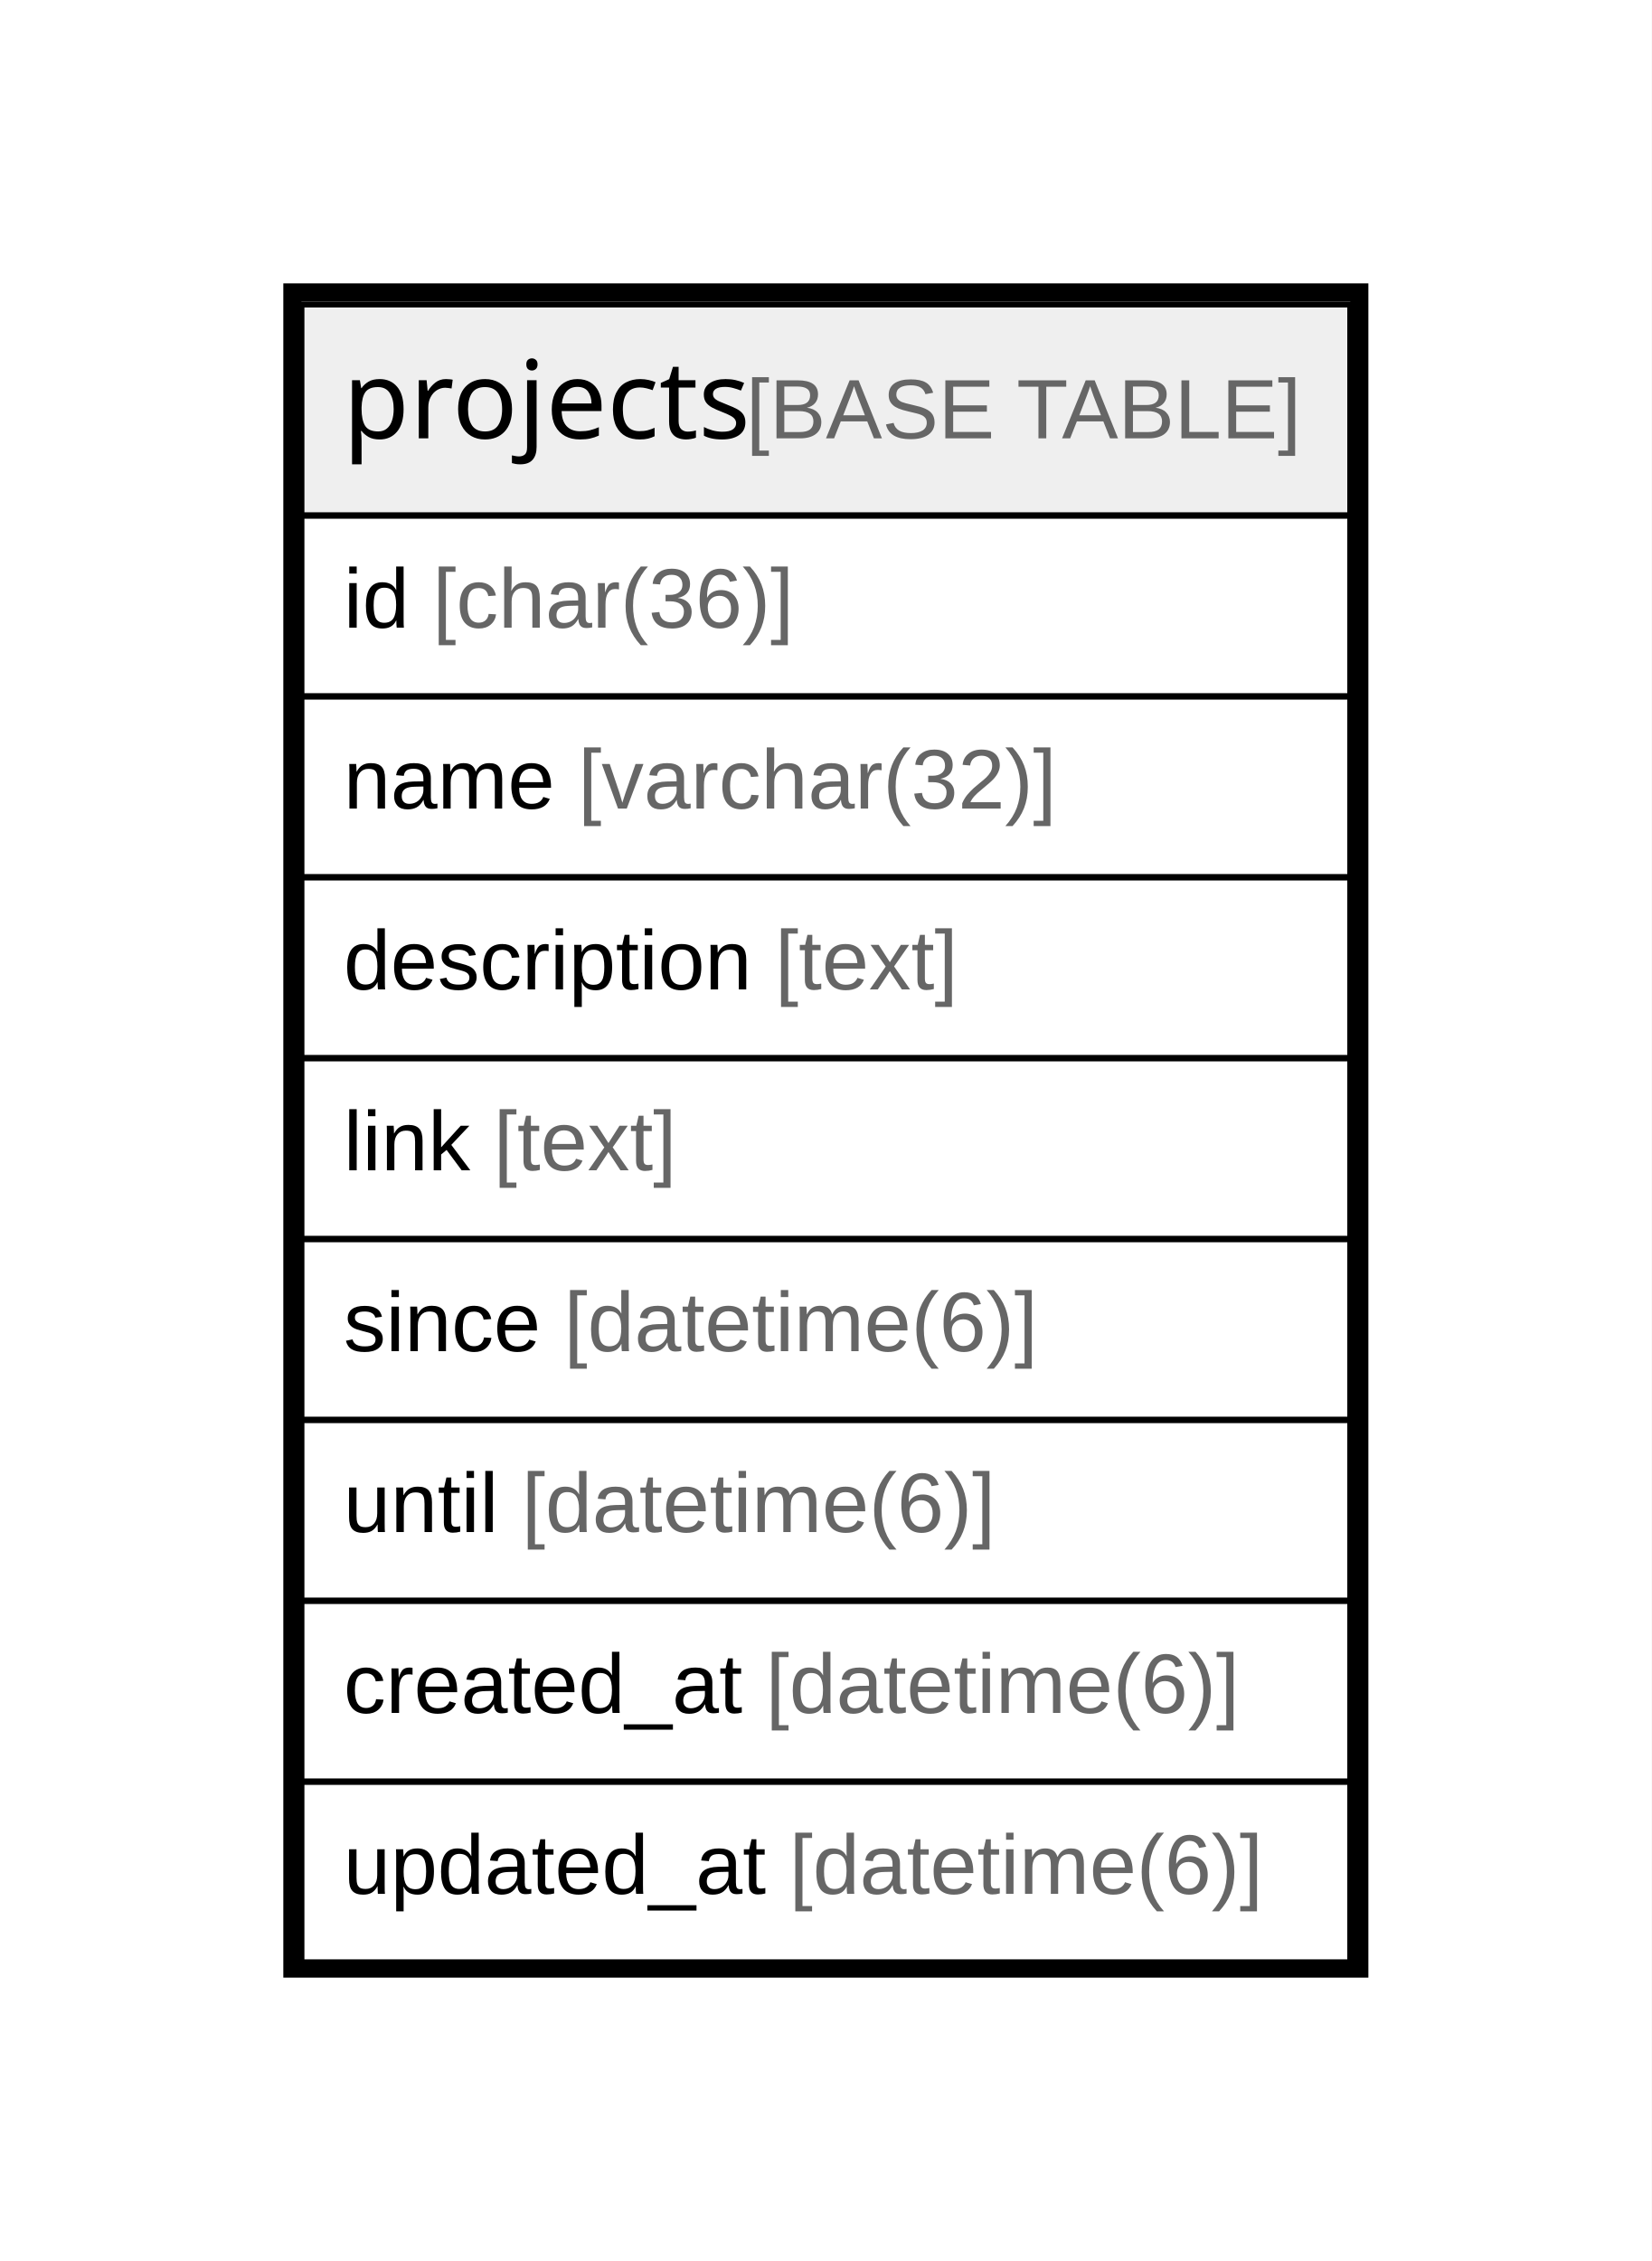
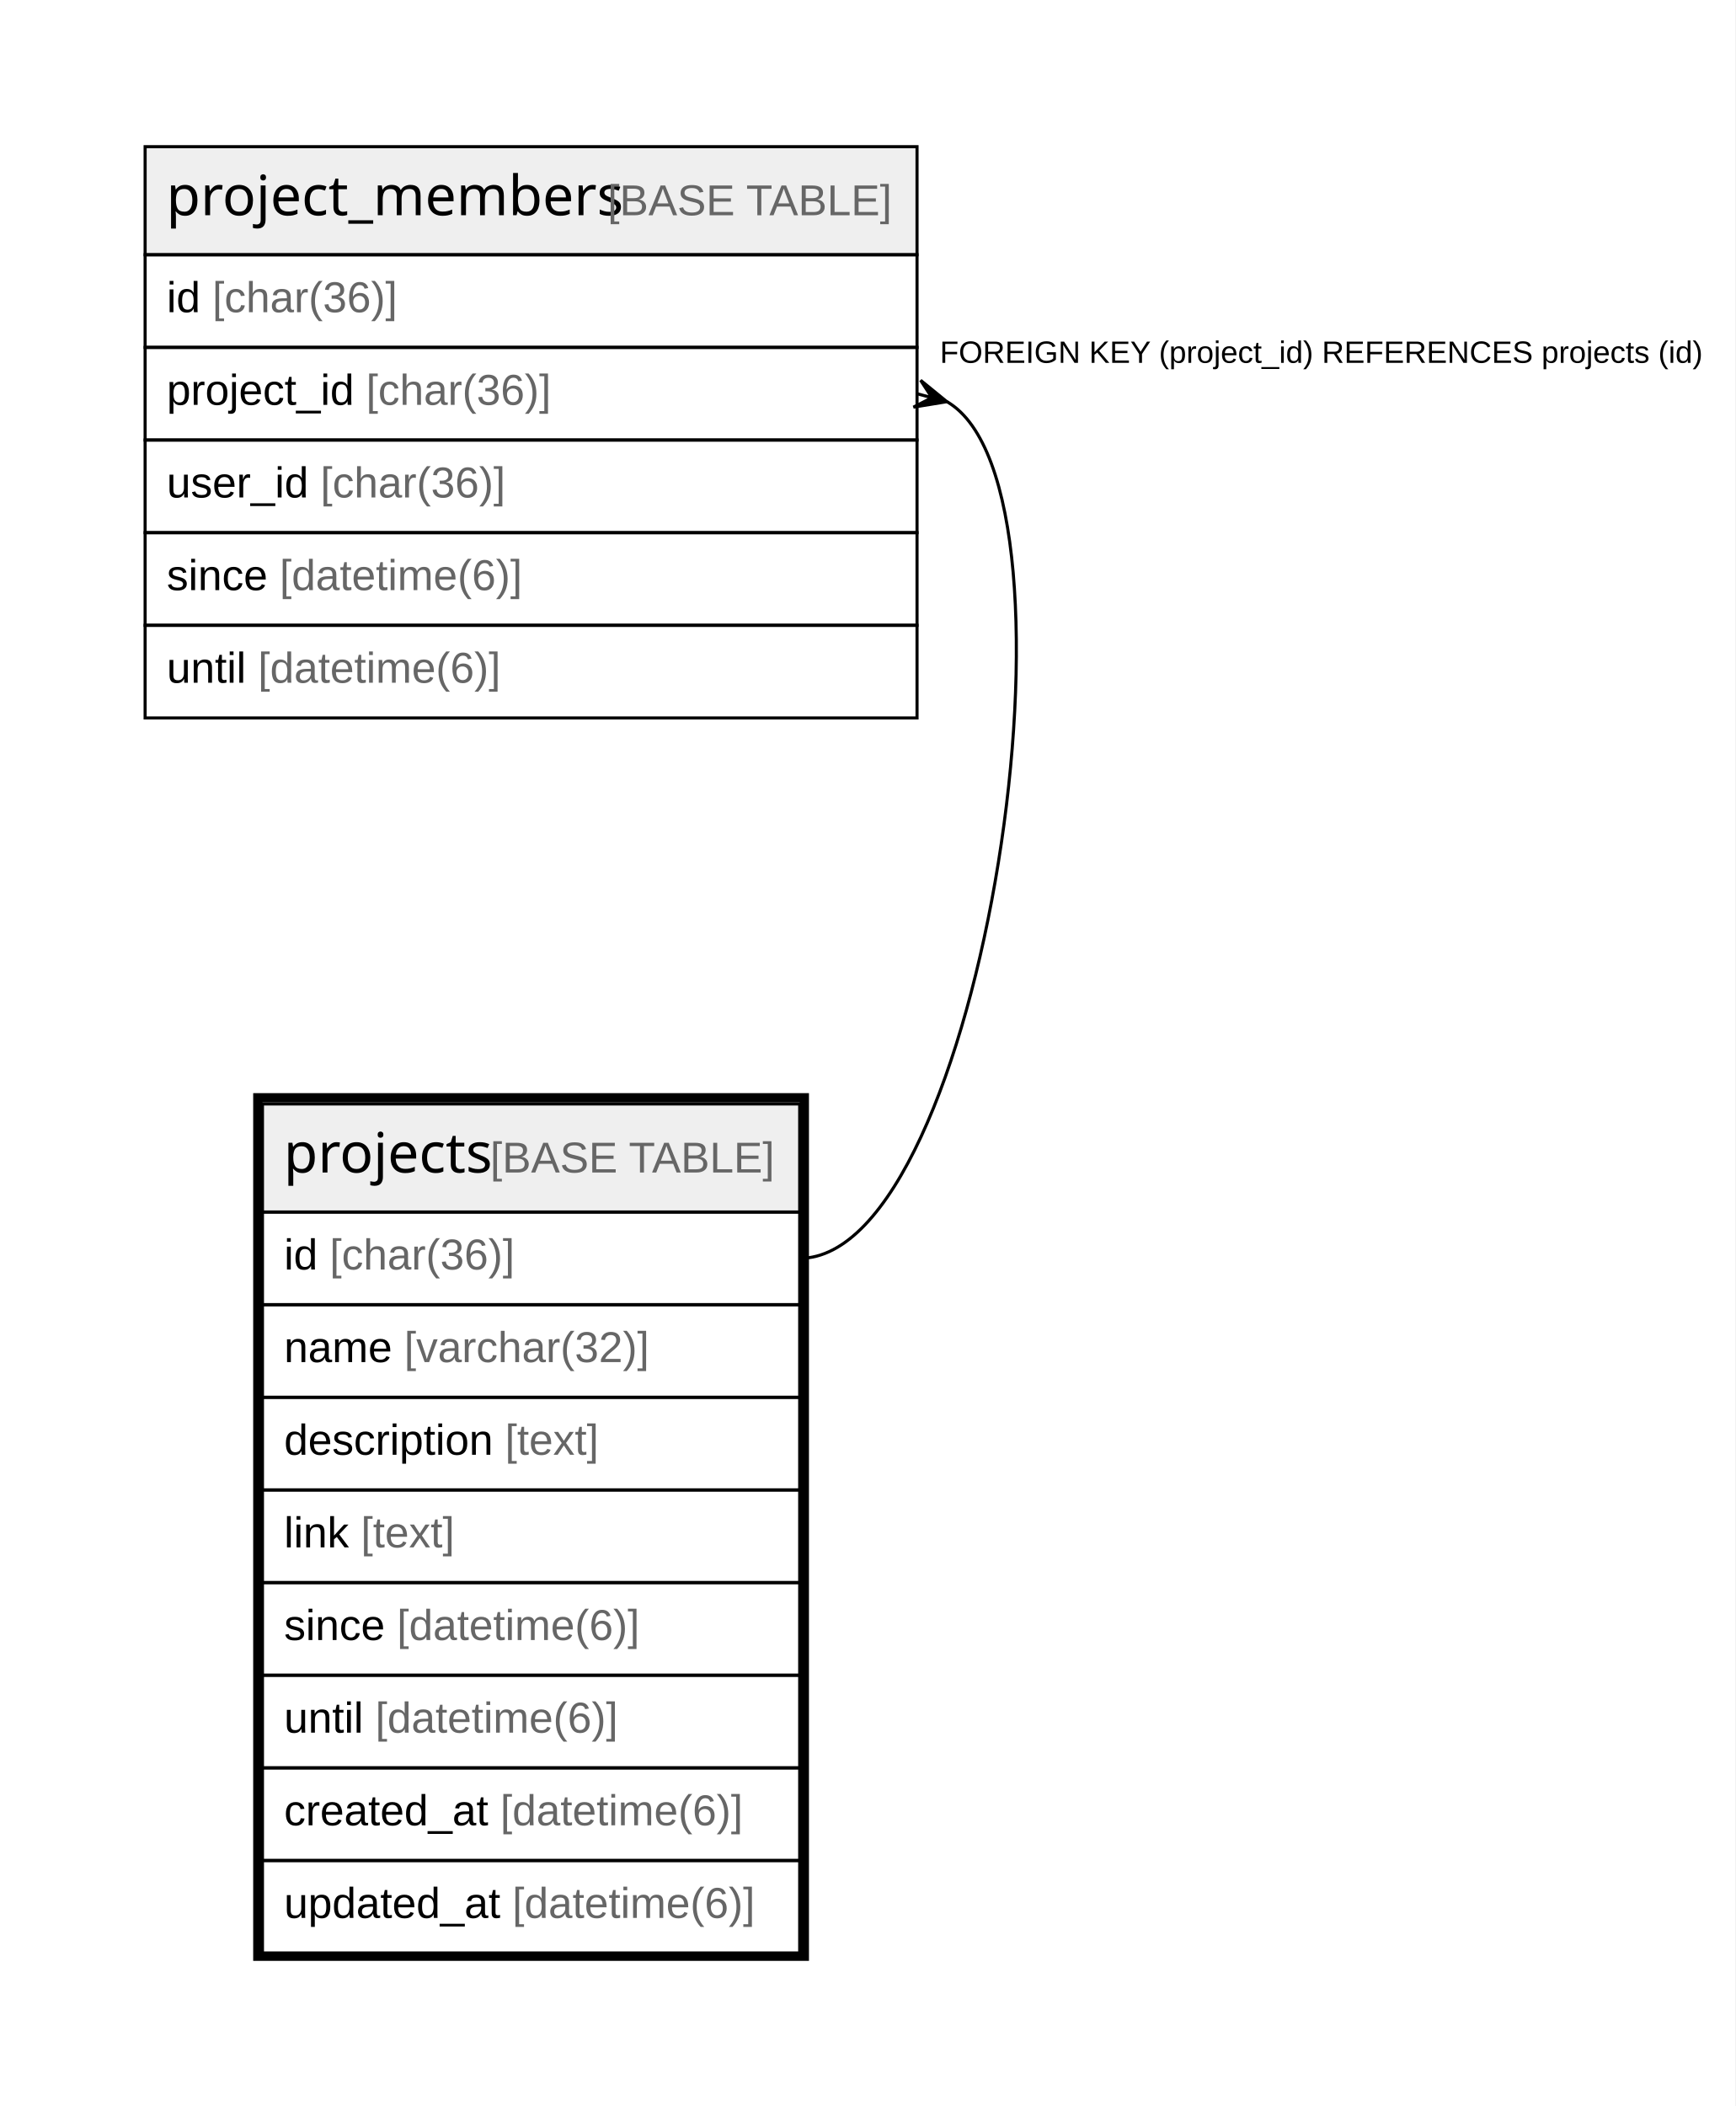
- <svg xmlns="http://www.w3.org/2000/svg" width="274pt" height="375pt" viewBox="0.00 0.00 274.00 375.00">
-   <g id="graph0" class="graph" transform="scale(1 1) rotate(0) translate(4 371)">
-     <polygon fill="#ffffff" stroke="transparent" points="-4,4 -4,-371 270,-371 270,4 -4,4" />
+ <svg xmlns="http://www.w3.org/2000/svg" width="562pt" height="682pt" viewBox="0.00 0.00 562.00 682.00">
+   <g id="graph0" class="graph" transform="scale(1 1) rotate(0) translate(4 678)">
+     <polygon fill="#ffffff" stroke="transparent" points="-4,4 -4,-678 558,-678 558,4 -4,4" />
    <g id="node1" class="node">
-       <polygon fill="#efefef" stroke="transparent" points="46,-285.5 46,-320.5 220,-320.5 220,-285.5 46,-285.5" />
-       <polygon fill="none" stroke="#000000" points="46,-285.5 46,-320.5 220,-320.5 220,-285.5 46,-285.5" />
-       <text text-anchor="start" x="52.87" y="-298.3" font-family="Arial Bold" font-size="18.00" fill="#000000">projects</text>
-       <text text-anchor="start" x="115.877" y="-298.3" font-family="Arial" font-size="14.00" fill="#000000"> </text>
-       <text text-anchor="start" x="119.767" y="-298.3" font-family="Arial" font-size="14.00" fill="#666666">[BASE TABLE]</text>
-       <polygon fill="none" stroke="#000000" points="46,-255.5 46,-285.5 220,-285.5 220,-255.5 46,-255.5" />
-       <text text-anchor="start" x="53" y="-266.9" font-family="Arial" font-size="14.00" fill="#000000">id </text>
-       <text text-anchor="start" x="67.78" y="-266.9" font-family="Arial" font-size="14.00" fill="#666666">[char(36)]</text>
-       <polygon fill="none" stroke="#000000" points="46,-225.5 46,-255.5 220,-255.5 220,-225.5 46,-225.5" />
-       <text text-anchor="start" x="53" y="-236.9" font-family="Arial" font-size="14.00" fill="#000000">name </text>
-       <text text-anchor="start" x="91.899" y="-236.9" font-family="Arial" font-size="14.00" fill="#666666">[varchar(32)]</text>
-       <polygon fill="none" stroke="#000000" points="46,-195.5 46,-225.5 220,-225.5 220,-195.5 46,-195.5" />
-       <text text-anchor="start" x="53" y="-206.9" font-family="Arial" font-size="14.00" fill="#000000">description </text>
-       <text text-anchor="start" x="124.568" y="-206.9" font-family="Arial" font-size="14.00" fill="#666666">[text]</text>
-       <polygon fill="none" stroke="#000000" points="46,-165.5 46,-195.5 220,-195.5 220,-165.5 46,-165.5" />
-       <text text-anchor="start" x="53" y="-176.9" font-family="Arial" font-size="14.00" fill="#000000">link </text>
-       <text text-anchor="start" x="77.886" y="-176.9" font-family="Arial" font-size="14.00" fill="#666666">[text]</text>
-       <polygon fill="none" stroke="#000000" points="46,-135.5 46,-165.5 220,-165.5 220,-135.5 46,-135.5" />
-       <text text-anchor="start" x="53" y="-146.9" font-family="Arial" font-size="14.00" fill="#000000">since </text>
-       <text text-anchor="start" x="89.562" y="-146.9" font-family="Arial" font-size="14.00" fill="#666666">[datetime(6)]</text>
-       <polygon fill="none" stroke="#000000" points="46,-105.5 46,-135.5 220,-135.5 220,-105.5 46,-105.5" />
-       <text text-anchor="start" x="53" y="-116.9" font-family="Arial" font-size="14.00" fill="#000000">until </text>
-       <text text-anchor="start" x="82.56" y="-116.9" font-family="Arial" font-size="14.00" fill="#666666">[datetime(6)]</text>
-       <polygon fill="none" stroke="#000000" points="46,-75.5 46,-105.5 220,-105.5 220,-75.5 46,-75.5" />
-       <text text-anchor="start" x="53" y="-86.9" font-family="Arial" font-size="14.00" fill="#000000">created_at </text>
-       <text text-anchor="start" x="123.028" y="-86.9" font-family="Arial" font-size="14.00" fill="#666666">[datetime(6)]</text>
-       <polygon fill="none" stroke="#000000" points="46,-45.5 46,-75.5 220,-75.5 220,-45.5 46,-45.5" />
-       <text text-anchor="start" x="53" y="-56.9" font-family="Arial" font-size="14.00" fill="#000000">updated_at </text>
-       <text text-anchor="start" x="126.933" y="-56.9" font-family="Arial" font-size="14.00" fill="#666666">[datetime(6)]</text>
-       <polygon fill="none" stroke="#000000" stroke-width="3" points="44.5,-44.5 44.5,-322.5 221.5,-322.5 221.5,-44.5 44.5,-44.5" />
+       <polygon fill="#efefef" stroke="transparent" points="81,-285.5 81,-320.5 255,-320.5 255,-285.5 81,-285.5" />
+       <polygon fill="none" stroke="#000000" points="81,-285.5 81,-320.5 255,-320.5 255,-285.5 81,-285.5" />
+       <text text-anchor="start" x="87.87" y="-298.3" font-family="Arial Bold" font-size="18.00" fill="#000000">projects</text>
+       <text text-anchor="start" x="150.877" y="-298.3" font-family="Arial" font-size="14.00" fill="#000000"> </text>
+       <text text-anchor="start" x="154.767" y="-298.3" font-family="Arial" font-size="14.00" fill="#666666">[BASE TABLE]</text>
+       <polygon fill="none" stroke="#000000" points="81,-255.5 81,-285.5 255,-285.5 255,-255.5 81,-255.5" />
+       <text text-anchor="start" x="88" y="-266.9" font-family="Arial" font-size="14.00" fill="#000000">id </text>
+       <text text-anchor="start" x="102.78" y="-266.9" font-family="Arial" font-size="14.00" fill="#666666">[char(36)]</text>
+       <polygon fill="none" stroke="#000000" points="81,-225.5 81,-255.5 255,-255.5 255,-225.5 81,-225.5" />
+       <text text-anchor="start" x="88" y="-236.9" font-family="Arial" font-size="14.00" fill="#000000">name </text>
+       <text text-anchor="start" x="126.899" y="-236.9" font-family="Arial" font-size="14.00" fill="#666666">[varchar(32)]</text>
+       <polygon fill="none" stroke="#000000" points="81,-195.5 81,-225.5 255,-225.5 255,-195.5 81,-195.5" />
+       <text text-anchor="start" x="88" y="-206.9" font-family="Arial" font-size="14.00" fill="#000000">description </text>
+       <text text-anchor="start" x="159.568" y="-206.9" font-family="Arial" font-size="14.00" fill="#666666">[text]</text>
+       <polygon fill="none" stroke="#000000" points="81,-165.5 81,-195.5 255,-195.5 255,-165.5 81,-165.5" />
+       <text text-anchor="start" x="88" y="-176.9" font-family="Arial" font-size="14.00" fill="#000000">link </text>
+       <text text-anchor="start" x="112.886" y="-176.9" font-family="Arial" font-size="14.00" fill="#666666">[text]</text>
+       <polygon fill="none" stroke="#000000" points="81,-135.5 81,-165.5 255,-165.5 255,-135.5 81,-135.5" />
+       <text text-anchor="start" x="88" y="-146.9" font-family="Arial" font-size="14.00" fill="#000000">since </text>
+       <text text-anchor="start" x="124.562" y="-146.9" font-family="Arial" font-size="14.00" fill="#666666">[datetime(6)]</text>
+       <polygon fill="none" stroke="#000000" points="81,-105.5 81,-135.5 255,-135.5 255,-105.5 81,-105.5" />
+       <text text-anchor="start" x="88" y="-116.9" font-family="Arial" font-size="14.00" fill="#000000">until </text>
+       <text text-anchor="start" x="117.56" y="-116.9" font-family="Arial" font-size="14.00" fill="#666666">[datetime(6)]</text>
+       <polygon fill="none" stroke="#000000" points="81,-75.5 81,-105.5 255,-105.5 255,-75.5 81,-75.5" />
+       <text text-anchor="start" x="88" y="-86.9" font-family="Arial" font-size="14.00" fill="#000000">created_at </text>
+       <text text-anchor="start" x="158.028" y="-86.9" font-family="Arial" font-size="14.00" fill="#666666">[datetime(6)]</text>
+       <polygon fill="none" stroke="#000000" points="81,-45.5 81,-75.5 255,-75.5 255,-45.5 81,-45.5" />
+       <text text-anchor="start" x="88" y="-56.9" font-family="Arial" font-size="14.00" fill="#000000">updated_at </text>
+       <text text-anchor="start" x="161.933" y="-56.9" font-family="Arial" font-size="14.00" fill="#666666">[datetime(6)]</text>
+       <polygon fill="none" stroke="#000000" stroke-width="3" points="79.5,-44.5 79.5,-322.5 256.5,-322.5 256.5,-44.5 79.5,-44.5" />
+     </g>
+     <g id="node2" class="node">
+       <polygon fill="#efefef" stroke="transparent" points="43,-595.5 43,-630.5 293,-630.5 293,-595.5 43,-595.5" />
+       <polygon fill="none" stroke="#000000" points="43,-595.5 43,-630.5 293,-630.5 293,-595.5 43,-595.5" />
+       <text text-anchor="start" x="49.869" y="-608.3" font-family="Arial Bold" font-size="18.00" fill="#000000">project_members</text>
+       <text text-anchor="start" x="188.877" y="-608.3" font-family="Arial" font-size="14.00" fill="#000000"> </text>
+       <text text-anchor="start" x="192.768" y="-608.3" font-family="Arial" font-size="14.00" fill="#666666">[BASE TABLE]</text>
+       <polygon fill="none" stroke="#000000" points="43,-565.5 43,-595.5 293,-595.5 293,-565.5 43,-565.5" />
+       <text text-anchor="start" x="50" y="-576.9" font-family="Arial" font-size="14.00" fill="#000000">id </text>
+       <text text-anchor="start" x="64.78" y="-576.9" font-family="Arial" font-size="14.00" fill="#666666">[char(36)]</text>
+       <polygon fill="none" stroke="#000000" points="43,-535.5 43,-565.5 293,-565.5 293,-535.5 43,-535.5" />
+       <text text-anchor="start" x="50" y="-546.9" font-family="Arial" font-size="14.00" fill="#000000">project_id </text>
+       <text text-anchor="start" x="114.568" y="-546.9" font-family="Arial" font-size="14.00" fill="#666666">[char(36)]</text>
+       <polygon fill="none" stroke="#000000" points="43,-505.5 43,-535.5 293,-535.5 293,-505.5 43,-505.5" />
+       <text text-anchor="start" x="50" y="-516.9" font-family="Arial" font-size="14.00" fill="#000000">user_id </text>
+       <text text-anchor="start" x="99.788" y="-516.9" font-family="Arial" font-size="14.00" fill="#666666">[char(36)]</text>
+       <polygon fill="none" stroke="#000000" points="43,-475.5 43,-505.5 293,-505.5 293,-475.5 43,-475.5" />
+       <text text-anchor="start" x="50" y="-486.9" font-family="Arial" font-size="14.00" fill="#000000">since </text>
+       <text text-anchor="start" x="86.562" y="-486.9" font-family="Arial" font-size="14.00" fill="#666666">[datetime(6)]</text>
+       <polygon fill="none" stroke="#000000" points="43,-445.5 43,-475.5 293,-475.5 293,-445.5 43,-445.5" />
+       <text text-anchor="start" x="50" y="-456.9" font-family="Arial" font-size="14.00" fill="#000000">until </text>
+       <text text-anchor="start" x="79.56" y="-456.9" font-family="Arial" font-size="14.00" fill="#666666">[datetime(6)]</text>
+     </g>
+     <g id="edge1" class="edge">
+       <path fill="none" stroke="#000000" d="M302.714,-547.907C351.408,-519.679 314.236,-270.5 255,-270.5" />
+       <polygon fill="#000000" stroke="#000000" points="302.662,-547.921 291.839,-546.152 297.831,-549.21 293,-550.5 293,-550.5 293,-550.5 297.831,-549.21 294.161,-554.848 302.662,-547.921 302.662,-547.921" />
+       <text text-anchor="start" x="300.388" y="-560.5" font-family="Arial" font-size="10.00" fill="#000000">FOREIGN KEY (project_id) REFERENCES projects (id)</text>
    </g>
  </g>
</svg>
